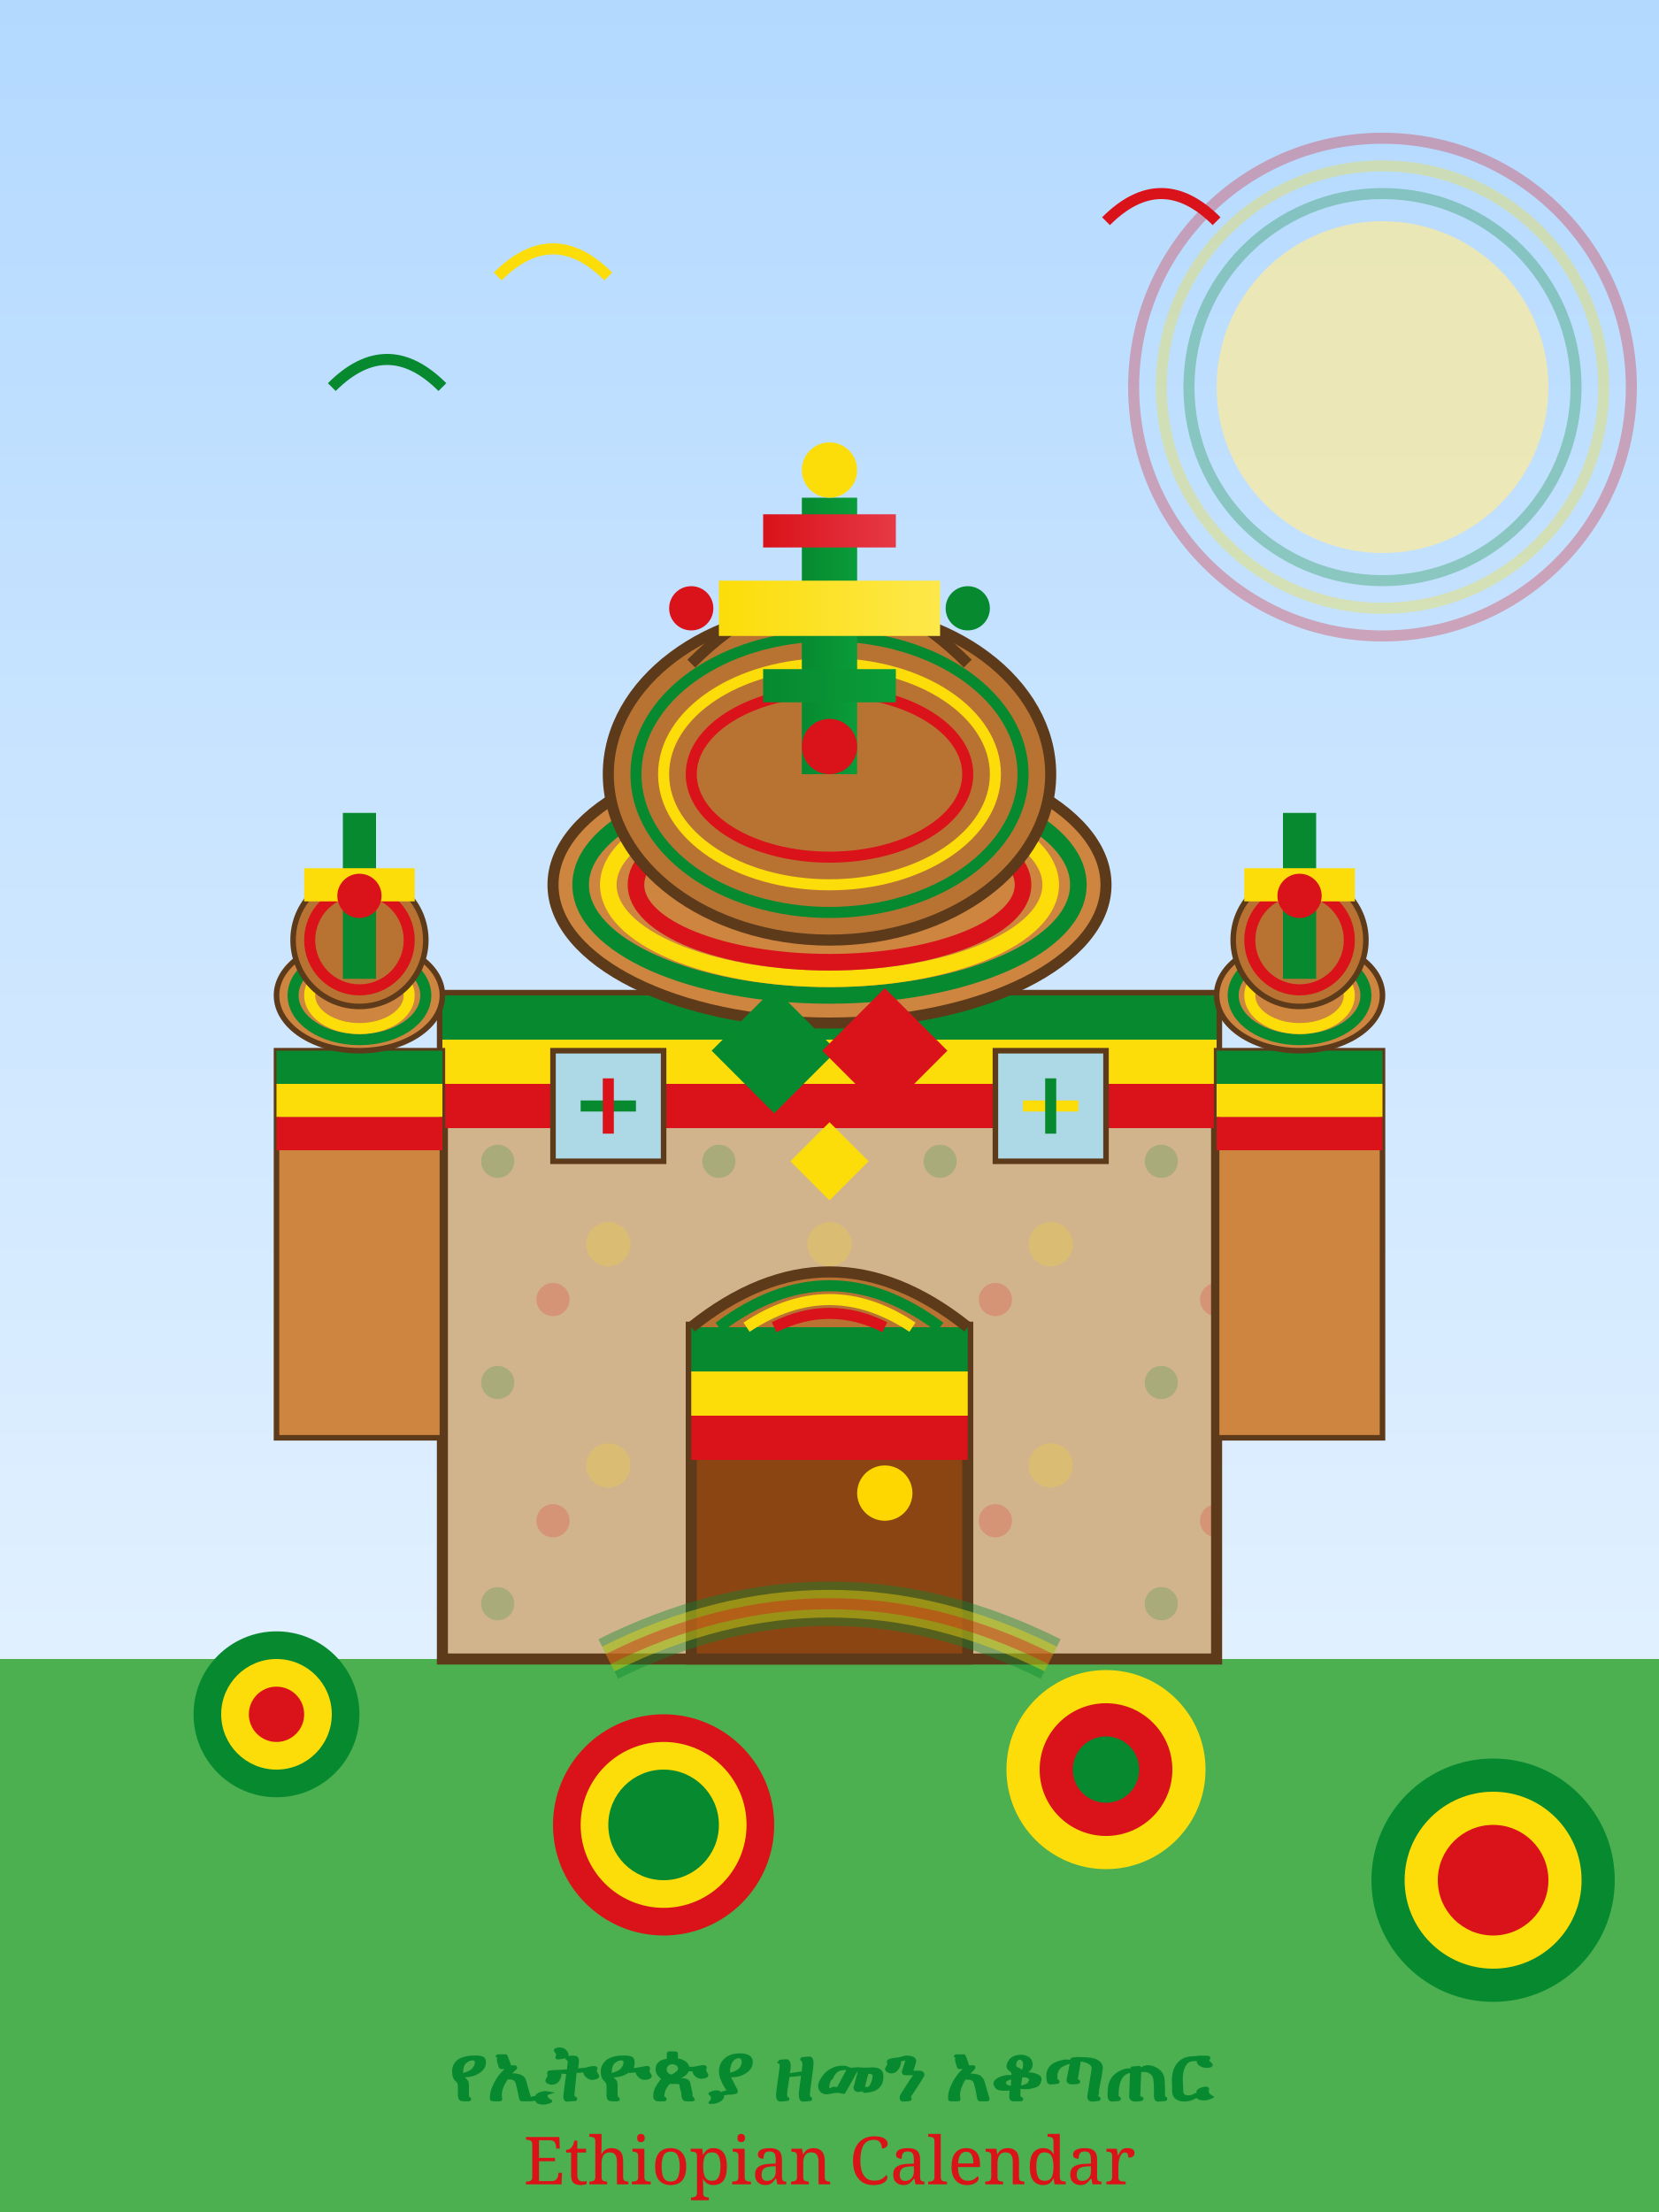
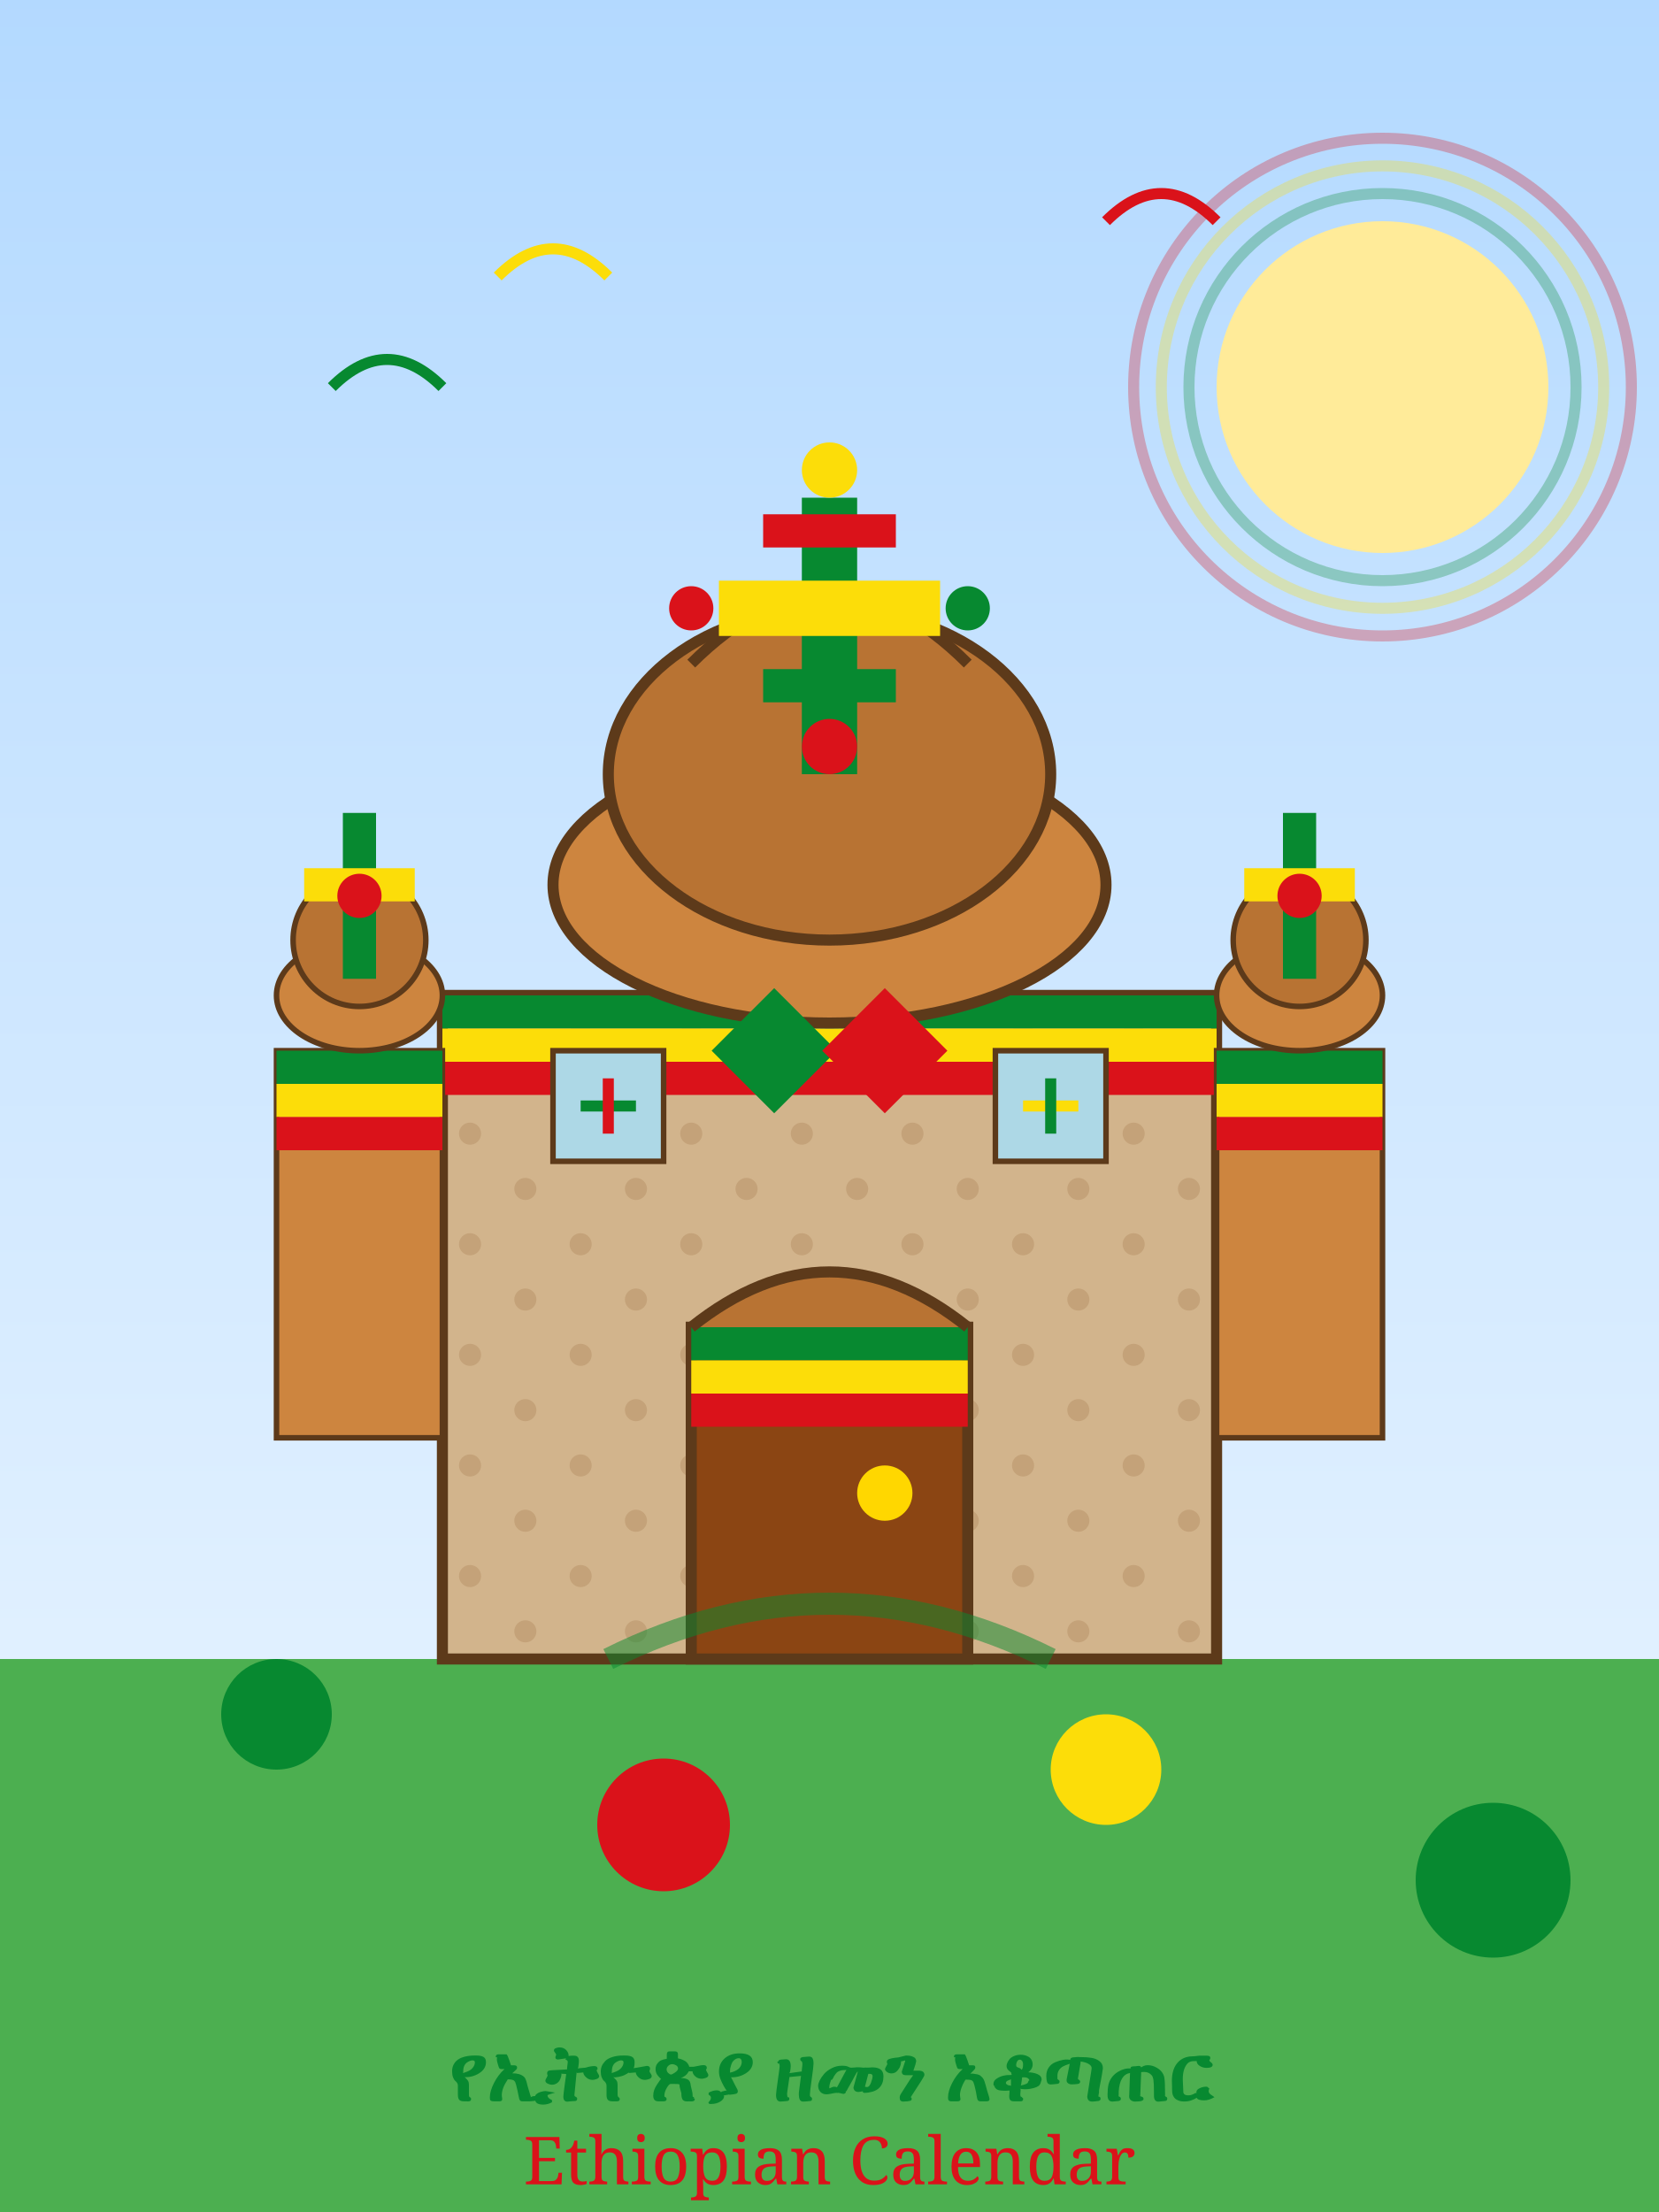
<svg xmlns="http://www.w3.org/2000/svg" viewBox="0 0 300 400">
  <defs>
    <linearGradient id="skyGrad" x1="0%" y1="0%" x2="0%" y2="100%">
      <stop offset="0%" stop-color="#b3d9ff" />
      <stop offset="100%" stop-color="#f0f8ff" />
    </linearGradient>
-     <linearGradient id="flagGreenGrad" x1="0%" y1="0%" x2="100%" y2="0%">
+     <linearGradient id="flagGreen" x1="0%" y1="0%" x2="100%" y2="0%">
      <stop offset="0%" stop-color="#078930" />
      <stop offset="100%" stop-color="#0a9c3a" />
    </linearGradient>
-     <linearGradient id="flagYellowGrad" x1="0%" y1="0%" x2="100%" y2="0%">
+     <linearGradient id="flagYellow" x1="0%" y1="0%" x2="100%" y2="0%">
      <stop offset="0%" stop-color="#fcdd09" />
      <stop offset="100%" stop-color="#fde84b" />
    </linearGradient>
-     <linearGradient id="flagRedGrad" x1="0%" y1="0%" x2="100%" y2="0%">
+     <linearGradient id="flagRed" x1="0%" y1="0%" x2="100%" y2="0%">
      <stop offset="0%" stop-color="#da121a" />
      <stop offset="100%" stop-color="#e63946" />
    </linearGradient>
-     <pattern id="crossPattern" patternUnits="userSpaceOnUse" width="30" height="30" patternTransform="rotate(45)">
-       <rect width="30" height="30" fill="#b8860b" />
-       <line x1="15" y1="0" x2="15" y2="30" stroke="#fcdd09" stroke-width="2" />
-       <line x1="0" y1="15" x2="30" y2="15" stroke="#fcdd09" stroke-width="2" />
-     </pattern>
-     <linearGradient id="goldGrad" x1="0%" y1="0%" x2="100%" y2="0%">
-       <stop offset="0%" stop-color="#ffd700" />
-       <stop offset="50%" stop-color="#f0e68c" />
-       <stop offset="100%" stop-color="#b8860b" />
-     </linearGradient>
-     <pattern id="stonePattern" patternUnits="userSpaceOnUse" width="40" height="40">
-       <rect width="40" height="40" fill="#d2b48c" />
-       <circle cx="10" cy="10" r="3" fill="#078930" opacity="0.2" />
-       <circle cx="30" cy="25" r="4" fill="#fcdd09" opacity="0.2" />
-       <circle cx="20" cy="35" r="3" fill="#da121a" opacity="0.2" />
+     <pattern id="stonePattern" patternUnits="userSpaceOnUse" width="20" height="20">
+       <rect width="20" height="20" fill="#d2b48c" />
+       <circle cx="5" cy="5" r="2" fill="#8b5a2b" opacity="0.2" />
+       <circle cx="15" cy="15" r="2" fill="#8b5a2b" opacity="0.2" />
    </pattern>
  </defs>
  <rect width="300" height="400" fill="url(#skyGrad)" />
-   <circle cx="250" cy="70" r="30" fill="#ffeb99" opacity="0.7" />
+   <circle cx="250" cy="70" r="30" fill="#ffeb99" />
  <circle cx="250" cy="70" r="35" fill="none" stroke="#078930" stroke-width="2" opacity="0.3" />
  <circle cx="250" cy="70" r="40" fill="none" stroke="#fcdd09" stroke-width="2" opacity="0.3" />
  <circle cx="250" cy="70" r="45" fill="none" stroke="#da121a" stroke-width="2" opacity="0.3" />
  <rect x="0" y="300" width="300" height="100" fill="#4caf50" />
-   <circle cx="50" cy="310" r="15" fill="#078930" />
-   <circle cx="50" cy="310" r="10" fill="#fcdd09" />
-   <circle cx="50" cy="310" r="5" fill="#da121a" />
-   <circle cx="120" cy="330" r="20" fill="#da121a" />
-   <circle cx="120" cy="330" r="15" fill="#fcdd09" />
-   <circle cx="120" cy="330" r="10" fill="#078930" />
-   <circle cx="200" cy="320" r="18" fill="#fcdd09" />
-   <circle cx="200" cy="320" r="12" fill="#da121a" />
-   <circle cx="200" cy="320" r="6" fill="#078930" />
-   <circle cx="270" cy="340" r="22" fill="#078930" />
-   <circle cx="270" cy="340" r="16" fill="#fcdd09" />
-   <circle cx="270" cy="340" r="10" fill="#da121a" />
+   <circle cx="50" cy="310" r="10" fill="#078930" />
+   <circle cx="120" cy="330" r="12" fill="#da121a" />
+   <circle cx="200" cy="320" r="10" fill="#fcdd09" />
+   <circle cx="270" cy="340" r="14" fill="#078930" />
  <rect x="80" y="180" width="140" height="120" fill="url(#stonePattern)" stroke="#5d3a1a" stroke-width="2" />
-   <rect x="80" y="180" width="140" height="8" fill="#078930" />
-   <rect x="80" y="188" width="140" height="8" fill="#fcdd09" />
-   <rect x="80" y="196" width="140" height="8" fill="#da121a" />
+   <rect x="80" y="180" width="140" height="6" fill="#078930" />
+   <rect x="80" y="186" width="140" height="6" fill="#fcdd09" />
+   <rect x="80" y="192" width="140" height="6" fill="#da121a" />
  <ellipse cx="150" cy="160" rx="50" ry="25" fill="#cd853f" stroke="#5d3a1a" stroke-width="2" />
-   <ellipse cx="150" cy="160" rx="45" ry="20" fill="none" stroke="#078930" stroke-width="3" />
-   <ellipse cx="150" cy="160" rx="40" ry="17" fill="none" stroke="#fcdd09" stroke-width="3" />
-   <ellipse cx="150" cy="160" rx="35" ry="14" fill="none" stroke="#da121a" stroke-width="3" />
  <ellipse cx="150" cy="140" rx="40" ry="30" fill="#b87333" stroke="#5d3a1a" stroke-width="2" />
  <path d="M125 120 Q150 95 175 120" fill="#b87333" stroke="#5d3a1a" stroke-width="2" />
-   <ellipse cx="150" cy="140" rx="35" ry="25" fill="none" stroke="#078930" stroke-width="2" />
-   <ellipse cx="150" cy="140" rx="30" ry="20" fill="none" stroke="#fcdd09" stroke-width="2" />
-   <ellipse cx="150" cy="140" rx="25" ry="15" fill="none" stroke="#da121a" stroke-width="2" />
  <g transform="translate(150,115)">
-     <rect x="-5" y="-25" width="10" height="50" fill="url(#flagGreenGrad)" />
-     <rect x="-20" y="-10" width="40" height="10" fill="url(#flagYellowGrad)" />
-     <rect x="-12" y="-22" width="24" height="6" fill="url(#flagRedGrad)" />
-     <rect x="-12" y="6" width="24" height="6" fill="url(#flagGreenGrad)" />
+     <rect x="-5" y="-25" width="10" height="50" fill="#078930" />
+     <rect x="-20" y="-10" width="40" height="10" fill="#fcdd09" />
+     <rect x="-12" y="-22" width="24" height="6" fill="#da121a" />
+     <rect x="-12" y="6" width="24" height="6" fill="#078930" />
    <circle cx="-25" cy="-5" r="4" fill="#da121a" />
    <circle cx="25" cy="-5" r="4" fill="#078930" />
    <circle cx="0" cy="-30" r="5" fill="#fcdd09" />
    <circle cx="0" cy="20" r="5" fill="#da121a" />
  </g>
  <rect x="50" y="190" width="30" height="70" fill="#cd853f" stroke="#5d3a1a" stroke-width="1" />
  <rect x="50" y="190" width="30" height="6" fill="#078930" />
  <rect x="50" y="196" width="30" height="6" fill="#fcdd09" />
  <rect x="50" y="202" width="30" height="6" fill="#da121a" />
  <ellipse cx="65" cy="180" rx="15" ry="10" fill="#cd853f" stroke="#5d3a1a" stroke-width="1" />
-   <ellipse cx="65" cy="180" rx="12" ry="8" fill="none" stroke="#078930" stroke-width="2" />
-   <ellipse cx="65" cy="180" rx="9" ry="6" fill="none" stroke="#fcdd09" stroke-width="2" />
  <ellipse cx="65" cy="170" rx="12" ry="12" fill="#b87333" stroke="#5d3a1a" stroke-width="1" />
-   <ellipse cx="65" cy="170" rx="9" ry="9" fill="none" stroke="#da121a" stroke-width="2" />
  <g transform="translate(65,162)">
    <rect x="-3" y="-15" width="6" height="30" fill="#078930" />
    <rect x="-10" y="-5" width="20" height="6" fill="#fcdd09" />
    <circle cx="0" y="-20" r="4" fill="#da121a" />
  </g>
  <rect x="220" y="190" width="30" height="70" fill="#cd853f" stroke="#5d3a1a" stroke-width="1" />
  <rect x="220" y="190" width="30" height="6" fill="#078930" />
  <rect x="220" y="196" width="30" height="6" fill="#fcdd09" />
  <rect x="220" y="202" width="30" height="6" fill="#da121a" />
  <ellipse cx="235" cy="180" rx="15" ry="10" fill="#cd853f" stroke="#5d3a1a" stroke-width="1" />
-   <ellipse cx="235" cy="180" rx="12" ry="8" fill="none" stroke="#078930" stroke-width="2" />
-   <ellipse cx="235" cy="180" rx="9" ry="6" fill="none" stroke="#fcdd09" stroke-width="2" />
  <ellipse cx="235" cy="170" rx="12" ry="12" fill="#b87333" stroke="#5d3a1a" stroke-width="1" />
-   <ellipse cx="235" cy="170" rx="9" ry="9" fill="none" stroke="#da121a" stroke-width="2" />
  <g transform="translate(235,162)">
    <rect x="-3" y="-15" width="6" height="30" fill="#078930" />
    <rect x="-10" y="-5" width="20" height="6" fill="#fcdd09" />
    <circle cx="0" y="-20" r="4" fill="#da121a" />
  </g>
  <rect x="125" y="240" width="50" height="60" fill="#8b4513" stroke="#5d3a1a" stroke-width="2" />
-   <rect x="125" y="240" width="50" height="8" fill="#078930" />
-   <rect x="125" y="248" width="50" height="8" fill="#fcdd09" />
-   <rect x="125" y="256" width="50" height="8" fill="#da121a" />
+   <rect x="125" y="240" width="50" height="6" fill="#078930" />
+   <rect x="125" y="246" width="50" height="6" fill="#fcdd09" />
+   <rect x="125" y="252" width="50" height="6" fill="#da121a" />
  <circle cx="160" cy="270" r="5" fill="#ffd700" />
  <path d="M125 240 Q150 220 175 240" fill="#b87333" stroke="#5d3a1a" stroke-width="2" />
-   <path d="M130 240 Q150 225 170 240" fill="none" stroke="#078930" stroke-width="2" />
-   <path d="M135 240 Q150 230 165 240" fill="none" stroke="#fcdd09" stroke-width="2" />
-   <path d="M140 240 Q150 235 160 240" fill="none" stroke="#da121a" stroke-width="2" />
  <g transform="translate(110,200)">
    <rect x="-10" y="-10" width="20" height="20" fill="#add8e6" stroke="#5d3a1a" stroke-width="1" />
    <line x1="-5" y1="0" x2="5" y2="0" stroke="#078930" stroke-width="2" />
    <line x1="0" y1="-5" x2="0" y2="5" stroke="#da121a" stroke-width="2" />
  </g>
  <g transform="translate(190,200)">
    <rect x="-10" y="-10" width="20" height="20" fill="#add8e6" stroke="#5d3a1a" stroke-width="1" />
    <line x1="-5" y1="0" x2="5" y2="0" stroke="#fcdd09" stroke-width="2" />
    <line x1="0" y1="-5" x2="0" y2="5" stroke="#078930" stroke-width="2" />
  </g>
  <g transform="translate(140,190)">
    <rect x="-8" y="-8" width="16" height="16" fill="#078930" transform="rotate(45)" />
  </g>
  <g transform="translate(160,190)">
    <rect x="-8" y="-8" width="16" height="16" fill="#da121a" transform="rotate(45)" />
  </g>
-   <g transform="translate(150,210)">
-     <rect x="-5" y="-5" width="10" height="10" fill="#fcdd09" transform="rotate(45)" />
-   </g>
  <text x="150" y="380" font-family="Georgia, serif" font-size="14" fill="#078930" text-anchor="middle" font-weight="bold">የኢትዮጵያ ዘመን አቆጣጠር</text>
  <text x="150" y="395" font-family="Georgia, serif" font-size="12" fill="#da121a" text-anchor="middle">Ethiopian Calendar</text>
-   <path d="M110 300 Q150 280 190 300" stroke="#078930" stroke-width="8" fill="none" opacity="0.4" />
-   <path d="M110 300 Q150 280 190 300" stroke="#fcdd09" stroke-width="5" fill="none" opacity="0.4" />
-   <path d="M110 300 Q150 280 190 300" stroke="#da121a" stroke-width="2" fill="none" opacity="0.4" />
+   <path d="M110 300 Q150 280 190 300" stroke="#078930" stroke-width="4" fill="none" opacity="0.5" />
  <path d="M60 70 Q70 60 80 70" stroke="#078930" stroke-width="2" fill="none" />
  <path d="M90 50 Q100 40 110 50" stroke="#fcdd09" stroke-width="2" fill="none" />
  <path d="M200 40 Q210 30 220 40" stroke="#da121a" stroke-width="2" fill="none" />
</svg>
